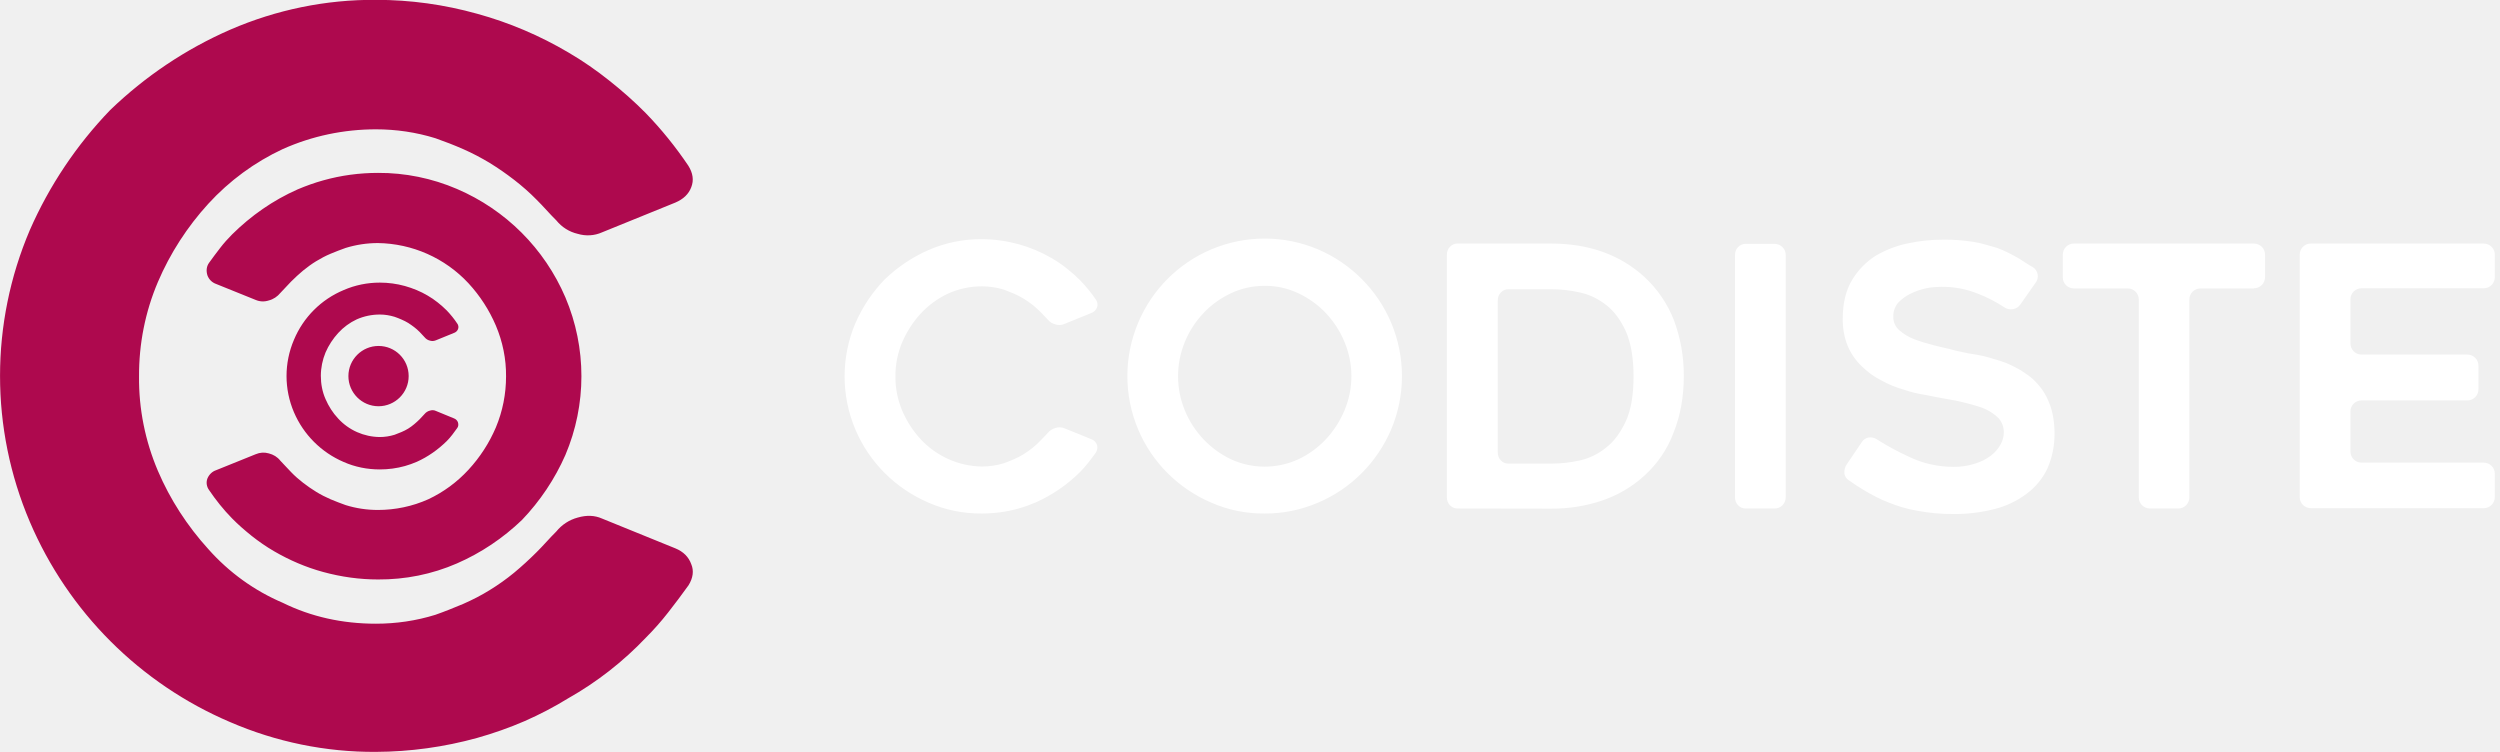
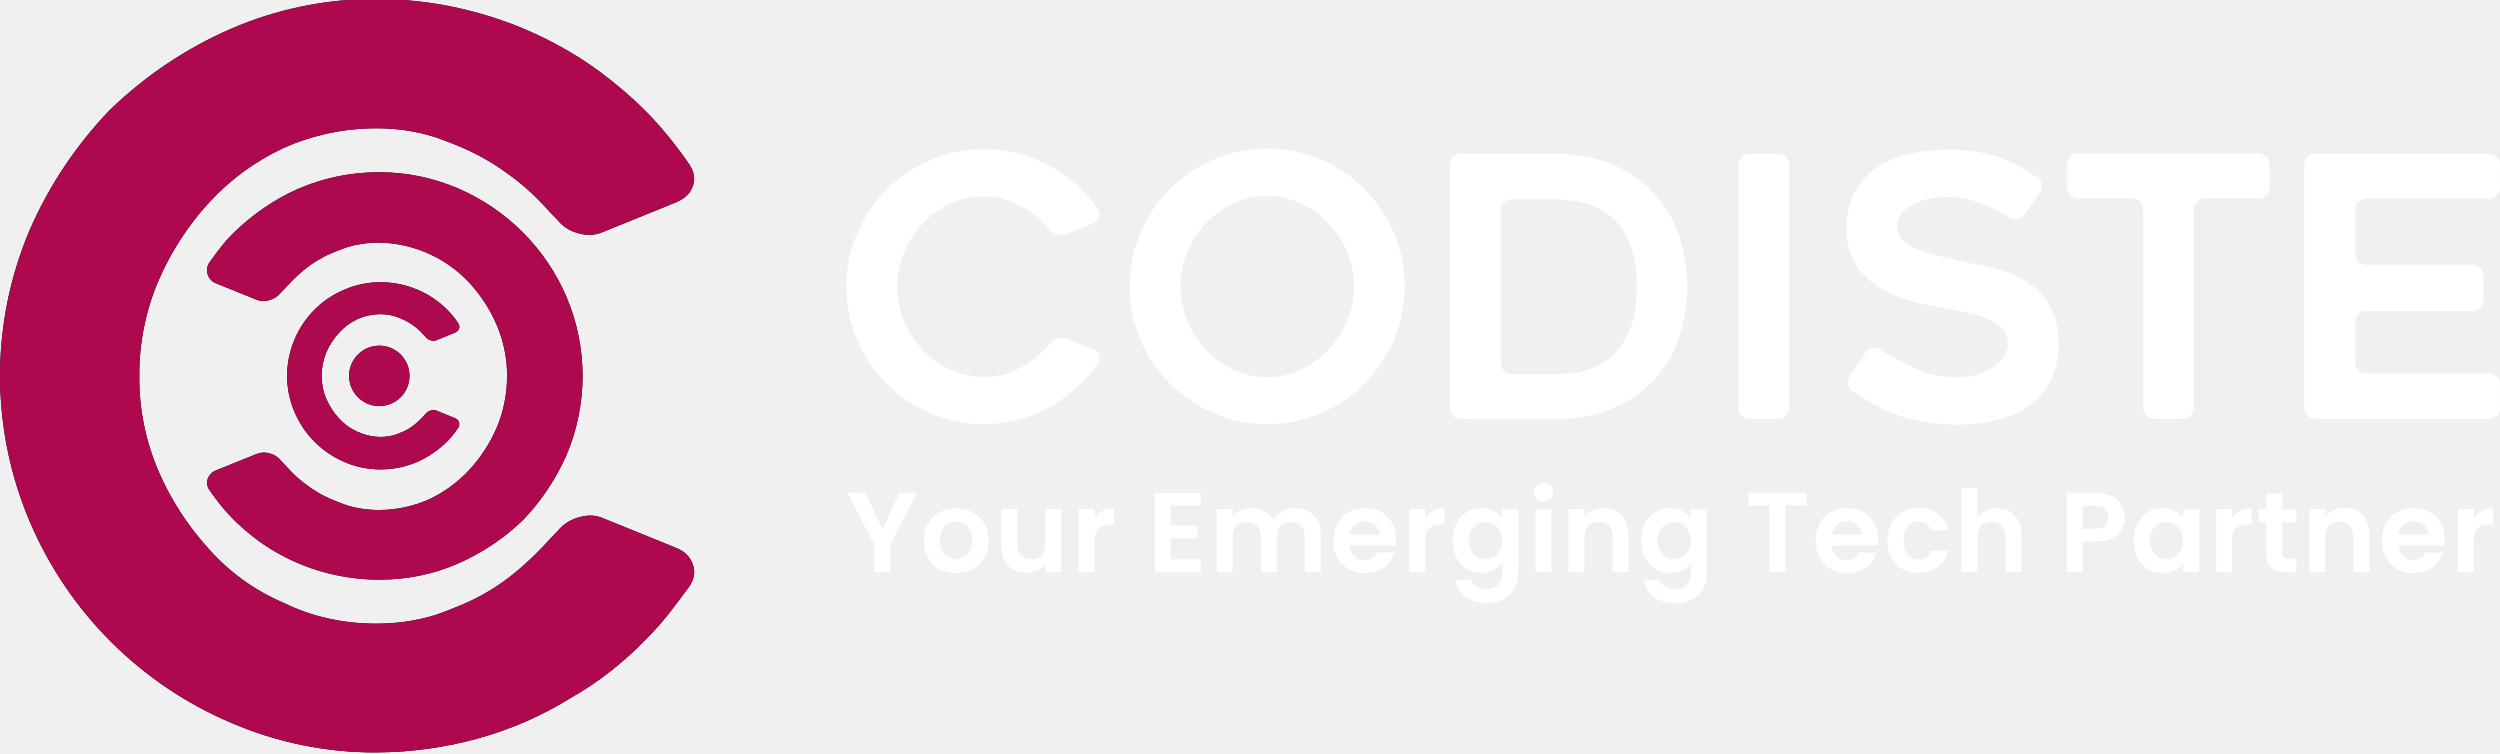
- <svg xmlns="http://www.w3.org/2000/svg" width="133" height="40" viewBox="0 0 133 40" fill="none">
-   <g clip-path="url(#clip0_302_217)">
-     <path d="M36.629 31.138C36.276 31.63 35.914 32.112 35.543 32.586C35.172 33.061 34.776 33.509 34.353 33.931C33.147 35.199 31.759 36.285 30.233 37.147C29.491 37.604 28.716 38.009 27.914 38.362C27.095 38.716 26.241 39.017 25.379 39.259C23.629 39.742 21.819 39.992 20 40C17.336 40.017 14.69 39.474 12.241 38.414C7.448 36.371 3.629 32.552 1.586 27.759C-0.526 22.802 -0.526 17.198 1.586 12.242C2.621 9.88 4.069 7.716 5.862 5.854C7.724 4.061 9.879 2.612 12.25 1.578C14.698 0.517 17.336 -0.026 20.009 -0.008C21.828 -0.008 23.638 0.242 25.388 0.733C27.086 1.199 28.724 1.897 30.241 2.793C31.009 3.242 31.741 3.75 32.431 4.302C33.103 4.836 33.75 5.405 34.353 6.017C35.19 6.88 35.948 7.819 36.621 8.819C36.862 9.207 36.922 9.586 36.776 9.957C36.638 10.328 36.353 10.595 35.931 10.776L32.026 12.362C31.621 12.543 31.164 12.569 30.733 12.44C30.285 12.336 29.888 12.086 29.595 11.724C29.422 11.552 29.241 11.362 29.069 11.173C28.897 10.983 28.716 10.793 28.543 10.621C28.172 10.242 27.776 9.897 27.354 9.569C26.94 9.25 26.509 8.948 26.06 8.673C25.604 8.397 25.129 8.147 24.638 7.931C24.147 7.716 23.655 7.526 23.164 7.354C22.138 7.035 21.069 6.88 20 6.88C18.293 6.88 16.604 7.233 15.043 7.931C13.543 8.63 12.198 9.621 11.086 10.836C9.966 12.061 9.052 13.474 8.397 15.009C7.724 16.595 7.388 18.302 7.397 20.026C7.379 21.75 7.724 23.457 8.397 25.043C9.052 26.578 9.966 27.983 11.086 29.216C12.181 30.448 13.526 31.423 15.043 32.069C16.552 32.811 18.207 33.181 20 33.181C21.078 33.181 22.138 33.026 23.164 32.707C23.655 32.535 24.147 32.336 24.638 32.13C25.129 31.914 25.604 31.673 26.06 31.388C26.509 31.112 26.948 30.802 27.354 30.466C27.759 30.13 28.155 29.767 28.543 29.38C28.716 29.207 28.897 29.017 29.069 28.828C29.241 28.638 29.422 28.448 29.595 28.276C29.888 27.914 30.285 27.655 30.733 27.535C31.207 27.397 31.638 27.414 32.026 27.586L35.931 29.173C36.353 29.345 36.638 29.63 36.776 30.017C36.922 30.362 36.871 30.75 36.629 31.138ZM11.121 13.983C11.31 13.716 11.509 13.457 11.707 13.198C11.905 12.94 12.121 12.698 12.345 12.474C13.354 11.474 14.526 10.655 15.828 10.078C16.276 9.888 16.733 9.724 17.198 9.595C18.147 9.328 19.129 9.198 20.112 9.198C21.552 9.19 22.983 9.483 24.31 10.052C26.905 11.164 28.966 13.224 30.078 15.819C31.216 18.5 31.216 21.526 30.078 24.207C29.517 25.483 28.733 26.655 27.767 27.664C26.759 28.63 25.595 29.414 24.31 29.974C22.983 30.552 21.56 30.836 20.112 30.828C19.129 30.828 18.147 30.69 17.198 30.431C16.276 30.181 15.397 29.802 14.569 29.319C14.155 29.078 13.759 28.802 13.388 28.509C13.026 28.216 12.672 27.914 12.345 27.578C11.888 27.112 11.483 26.604 11.121 26.069C10.991 25.888 10.957 25.664 11.034 25.457C11.121 25.25 11.284 25.086 11.491 25.017L13.604 24.164C13.828 24.069 14.069 24.052 14.302 24.121C14.543 24.181 14.759 24.311 14.914 24.509C15.009 24.604 15.104 24.707 15.198 24.811C15.293 24.914 15.388 25.017 15.483 25.112C15.681 25.319 15.897 25.509 16.121 25.681C16.345 25.854 16.578 26.017 16.819 26.164C17.069 26.319 17.328 26.448 17.586 26.561C17.854 26.673 18.121 26.776 18.388 26.871C18.94 27.043 19.517 27.13 20.104 27.13C21.026 27.13 21.94 26.94 22.785 26.561C23.595 26.181 24.319 25.647 24.922 24.992C25.535 24.328 26.026 23.569 26.379 22.742C26.741 21.88 26.922 20.957 26.922 20.026C26.931 19.095 26.741 18.173 26.379 17.319C26.026 16.492 25.535 15.733 24.922 15.069C23.672 13.724 21.931 12.957 20.104 12.931C19.526 12.931 18.948 13.018 18.388 13.19C18.121 13.285 17.854 13.388 17.586 13.5C17.319 13.612 17.06 13.75 16.819 13.897C16.578 14.043 16.345 14.216 16.121 14.397C15.905 14.578 15.69 14.776 15.483 14.983C15.388 15.078 15.293 15.181 15.198 15.285C15.104 15.388 15.009 15.492 14.914 15.586C14.759 15.776 14.543 15.923 14.302 15.983C14.069 16.061 13.828 16.052 13.604 15.957L11.491 15.104C11.276 15.026 11.112 14.862 11.034 14.647C10.957 14.397 10.991 14.164 11.121 13.983ZM24.328 22.767C24.241 22.888 24.147 23.009 24.06 23.13C23.966 23.25 23.871 23.362 23.767 23.466C23.302 23.923 22.767 24.302 22.172 24.569C21.966 24.655 21.759 24.733 21.543 24.793C21.112 24.914 20.655 24.974 20.207 24.974C19.543 24.974 18.888 24.845 18.285 24.578C17.095 24.069 16.147 23.121 15.638 21.931C15.112 20.698 15.112 19.311 15.638 18.078C16.138 16.88 17.086 15.931 18.285 15.431C18.897 15.164 19.552 15.035 20.207 15.035C20.655 15.035 21.112 15.095 21.543 15.216C21.966 15.336 22.371 15.5 22.75 15.724C22.94 15.836 23.121 15.957 23.293 16.095C23.457 16.224 23.621 16.371 23.767 16.517C23.974 16.733 24.164 16.966 24.328 17.216C24.388 17.293 24.405 17.405 24.371 17.5C24.336 17.595 24.259 17.673 24.164 17.707L23.19 18.104C23.086 18.147 22.974 18.155 22.871 18.121C22.759 18.095 22.664 18.035 22.586 17.94C22.543 17.897 22.5 17.854 22.457 17.802C22.414 17.75 22.371 17.707 22.328 17.664C22.233 17.569 22.138 17.483 22.035 17.405C21.931 17.328 21.828 17.25 21.716 17.181C21.604 17.112 21.483 17.052 21.362 17C21.241 16.948 21.121 16.897 20.991 16.854C20.733 16.776 20.474 16.733 20.207 16.733C19.785 16.733 19.362 16.819 18.974 16.992C18.604 17.164 18.267 17.414 17.991 17.716C17.716 18.017 17.483 18.371 17.319 18.75C17.155 19.147 17.069 19.569 17.069 19.992C17.069 20.423 17.147 20.845 17.319 21.233C17.483 21.612 17.707 21.966 17.991 22.267C18.56 22.888 19.362 23.242 20.207 23.25C20.474 23.25 20.741 23.207 20.991 23.13C21.112 23.086 21.233 23.035 21.362 22.983C21.483 22.931 21.604 22.871 21.716 22.802C21.828 22.733 21.931 22.655 22.035 22.569C22.138 22.483 22.233 22.397 22.328 22.302C22.371 22.259 22.414 22.216 22.457 22.164C22.5 22.112 22.543 22.069 22.586 22.026C22.655 21.94 22.759 21.871 22.871 21.845C22.974 21.811 23.086 21.811 23.19 21.862L24.155 22.259C24.25 22.293 24.328 22.371 24.362 22.466C24.397 22.578 24.388 22.681 24.328 22.767ZM20.138 18.405C19.259 18.405 18.535 19.121 18.535 20.009C18.535 20.888 19.25 21.612 20.138 21.612C21.017 21.612 21.741 20.897 21.741 20.009C21.741 19.121 21.026 18.405 20.138 18.405Z" fill="#AE094E" />
-     <path d="M58.293 24.086C58.164 24.267 58.034 24.44 57.897 24.612C57.758 24.785 57.621 24.948 57.465 25.104C56.784 25.785 55.991 26.328 55.112 26.724C54.81 26.854 54.5 26.966 54.19 27.052C53.552 27.233 52.888 27.319 52.224 27.319C51.25 27.328 50.284 27.129 49.397 26.741C47.647 25.991 46.25 24.604 45.508 22.854C44.741 21.043 44.741 19 45.508 17.19C45.888 16.328 46.414 15.535 47.069 14.862C47.75 14.207 48.534 13.681 49.397 13.302C50.293 12.914 51.25 12.716 52.224 12.724C52.888 12.724 53.552 12.819 54.19 12.992C54.81 13.164 55.405 13.414 55.965 13.742C56.241 13.905 56.508 14.086 56.767 14.293C57.017 14.492 57.25 14.698 57.474 14.922C57.776 15.242 58.06 15.578 58.302 15.94C58.388 16.06 58.414 16.216 58.362 16.354C58.31 16.491 58.198 16.604 58.052 16.655L56.629 17.233C56.483 17.302 56.31 17.31 56.155 17.259C55.991 17.224 55.845 17.129 55.741 17C55.681 16.94 55.612 16.871 55.552 16.802C55.491 16.733 55.422 16.664 55.362 16.604C55.224 16.466 55.078 16.336 54.931 16.216C54.776 16.095 54.621 15.992 54.457 15.888C54.293 15.785 54.121 15.698 53.94 15.621C53.758 15.543 53.578 15.474 53.397 15.405C53.026 15.293 52.629 15.233 52.241 15.233C51.621 15.233 51 15.362 50.431 15.621C49.888 15.879 49.397 16.233 48.983 16.681C48.569 17.129 48.241 17.647 48 18.198C47.758 18.776 47.629 19.397 47.638 20.026C47.629 20.655 47.758 21.276 48 21.854C48.241 22.414 48.569 22.922 48.983 23.371C49.828 24.276 51 24.802 52.241 24.819C52.629 24.819 53.026 24.759 53.397 24.647C53.578 24.586 53.758 24.509 53.94 24.431C54.121 24.354 54.293 24.267 54.457 24.164C54.621 24.06 54.776 23.948 54.931 23.828C55.078 23.707 55.224 23.578 55.362 23.431C55.422 23.371 55.491 23.302 55.552 23.233C55.612 23.164 55.681 23.095 55.741 23.035C55.845 22.905 55.991 22.81 56.155 22.767C56.31 22.716 56.474 22.724 56.629 22.785L58.052 23.362C58.198 23.414 58.31 23.526 58.362 23.672C58.397 23.802 58.379 23.966 58.293 24.086ZM67.267 27.319C66.293 27.328 65.328 27.129 64.44 26.741C62.69 25.991 61.293 24.604 60.552 22.854C59.784 21.035 59.784 18.983 60.552 17.164C61.293 15.405 62.69 14.009 64.44 13.267C66.258 12.5 68.302 12.5 70.121 13.267C71.871 14.017 73.267 15.414 74.008 17.164C74.776 18.983 74.776 21.035 74.008 22.854C73.258 24.604 71.871 26 70.121 26.741C69.215 27.129 68.241 27.328 67.267 27.319ZM67.276 15.207C66.655 15.207 66.043 15.336 65.483 15.604C64.931 15.862 64.44 16.216 64.026 16.655C63.603 17.104 63.267 17.621 63.034 18.19C62.552 19.354 62.552 20.672 63.034 21.836C63.267 22.405 63.603 22.922 64.026 23.371C64.44 23.81 64.94 24.172 65.483 24.431C66.621 24.957 67.94 24.957 69.078 24.431C69.629 24.172 70.121 23.81 70.534 23.371C70.957 22.922 71.284 22.405 71.526 21.836C72.017 20.672 72.017 19.354 71.526 18.19C71.293 17.621 70.957 17.104 70.534 16.655C70.121 16.216 69.621 15.862 69.078 15.604C68.508 15.336 67.897 15.198 67.276 15.207ZM77.552 27.052C77.397 27.06 77.241 26.991 77.138 26.879C77.026 26.767 76.974 26.612 76.974 26.457V13.552C76.974 13.397 77.026 13.242 77.138 13.129C77.241 13.017 77.397 12.948 77.552 12.957H82.517C84.534 12.957 86.19 13.552 87.483 14.733C88.164 15.362 88.698 16.138 89.043 17.009C89.405 17.966 89.586 18.991 89.578 20.017C89.578 20.552 89.534 21.078 89.44 21.604C89.353 22.086 89.215 22.56 89.034 23.017C88.707 23.897 88.172 24.681 87.474 25.31C86.836 25.897 86.078 26.336 85.258 26.621C84.371 26.922 83.44 27.069 82.5 27.06L77.552 27.052ZM80.25 24.664H82.543C83.052 24.664 83.569 24.604 84.069 24.491C84.578 24.371 85.052 24.138 85.457 23.802C85.871 23.483 86.215 23.009 86.5 22.397C86.767 21.81 86.905 21.017 86.905 20.026C86.905 19.052 86.767 18.25 86.5 17.638C86.215 17.017 85.871 16.552 85.457 16.233C85.043 15.905 84.569 15.672 84.052 15.56C83.56 15.448 83.052 15.388 82.552 15.388H80.258C80.103 15.379 79.948 15.448 79.845 15.56C79.733 15.672 79.681 15.828 79.681 15.983V24.069C79.681 24.224 79.733 24.379 79.845 24.491C79.94 24.604 80.086 24.664 80.25 24.664ZM94.405 27.052H92.879C92.724 27.06 92.569 26.991 92.465 26.879C92.353 26.767 92.302 26.612 92.302 26.457V13.569C92.302 13.414 92.353 13.259 92.465 13.147C92.569 13.035 92.724 12.966 92.879 12.974H94.405C94.733 12.974 95 13.233 95 13.56V13.569V26.457C95 26.785 94.741 27.052 94.414 27.052H94.405ZM98.233 24.724L99.043 23.526C99.121 23.397 99.258 23.302 99.405 23.276C99.56 23.25 99.715 23.285 99.845 23.371C100.388 23.716 100.957 24.026 101.543 24.293C102.284 24.655 103.095 24.836 103.914 24.836C104.302 24.845 104.698 24.785 105.069 24.664C105.371 24.578 105.664 24.431 105.914 24.241C106.129 24.078 106.302 23.879 106.431 23.647C106.543 23.448 106.603 23.224 106.603 22.991C106.603 22.724 106.509 22.466 106.336 22.259C106.138 22.06 105.905 21.897 105.646 21.776C105.5 21.707 105.345 21.647 105.181 21.604C105.017 21.552 104.827 21.5 104.621 21.448C104.431 21.397 104.233 21.354 104.034 21.31C103.836 21.276 103.629 21.233 103.405 21.198C103.267 21.172 103.112 21.147 102.94 21.112C102.776 21.078 102.603 21.043 102.422 21.009C102.026 20.948 101.638 20.854 101.267 20.724C100.862 20.612 100.465 20.448 100.095 20.241C99.707 20.052 99.362 19.793 99.052 19.491C98.733 19.19 98.474 18.819 98.302 18.414C98.112 17.948 98.026 17.448 98.034 16.948C98.034 16.138 98.198 15.448 98.534 14.888C98.853 14.362 99.284 13.922 99.802 13.595C100.345 13.285 100.922 13.06 101.534 12.94C102.146 12.81 102.759 12.75 103.379 12.75C103.905 12.742 104.44 12.785 104.957 12.862C105.181 12.897 105.405 12.948 105.621 13.009C105.836 13.069 106.043 13.129 106.25 13.19C106.457 13.267 106.655 13.354 106.845 13.448C107.034 13.543 107.224 13.647 107.405 13.75C107.534 13.828 107.655 13.905 107.767 13.983C107.879 14.06 108.009 14.138 108.155 14.216C108.284 14.302 108.379 14.44 108.405 14.604C108.431 14.759 108.388 14.922 108.293 15.043L107.483 16.198C107.388 16.336 107.25 16.422 107.086 16.448C106.931 16.474 106.767 16.44 106.638 16.354C106.19 16.06 105.715 15.81 105.215 15.621C104.595 15.371 103.94 15.25 103.267 15.259C103.155 15.259 103.026 15.267 102.888 15.276C102.75 15.285 102.612 15.31 102.474 15.336C102.181 15.397 101.896 15.5 101.629 15.629C101.509 15.69 101.388 15.759 101.276 15.845C101.164 15.922 101.069 16.017 100.974 16.112C100.81 16.319 100.715 16.578 100.724 16.845C100.715 17.112 100.827 17.379 101.034 17.56C101.267 17.767 101.534 17.931 101.827 18.043C101.991 18.104 102.164 18.164 102.336 18.216C102.509 18.267 102.69 18.319 102.888 18.371C103.077 18.422 103.267 18.466 103.457 18.509C103.646 18.543 103.827 18.595 104.009 18.647C104.146 18.672 104.302 18.707 104.448 18.741C104.612 18.785 104.784 18.81 104.948 18.836C105.129 18.862 105.31 18.897 105.509 18.94C105.698 18.983 105.896 19.043 106.086 19.104C106.19 19.129 106.293 19.164 106.405 19.198C106.517 19.233 106.621 19.276 106.724 19.31C106.879 19.371 107.052 19.457 107.25 19.56C107.431 19.647 107.595 19.75 107.759 19.871C107.853 19.931 107.948 20 108.034 20.069C108.121 20.138 108.198 20.216 108.276 20.293C108.595 20.612 108.845 20.991 109.009 21.414C109.198 21.862 109.293 22.405 109.302 23.035C109.31 23.69 109.181 24.345 108.914 24.94C108.664 25.466 108.284 25.922 107.819 26.267C107.31 26.647 106.741 26.922 106.121 27.078C105.414 27.259 104.681 27.354 103.948 27.345C103.293 27.354 102.646 27.293 102 27.172C101.474 27.086 100.965 26.931 100.474 26.733C100.241 26.647 100.017 26.543 99.802 26.431C99.586 26.319 99.371 26.207 99.164 26.078C99.034 26 98.905 25.922 98.776 25.836C98.647 25.75 98.508 25.655 98.371 25.56C98.233 25.483 98.147 25.345 98.121 25.198C98.112 25.009 98.147 24.854 98.233 24.724ZM119.905 15.345H117.069C116.741 15.345 116.474 15.604 116.474 15.931V15.94V26.457C116.474 26.785 116.215 27.052 115.888 27.052H115.879H114.379C114.052 27.052 113.784 26.793 113.784 26.466V26.457V15.94C113.784 15.612 113.526 15.345 113.198 15.345H113.19H110.336C110.009 15.345 109.741 15.086 109.741 14.759V14.75V13.552C109.741 13.224 110 12.957 110.327 12.957H110.336H119.905C120.233 12.957 120.5 13.216 120.5 13.543V13.552V14.742C120.5 15.069 120.241 15.336 119.914 15.336C119.914 15.345 119.905 15.345 119.905 15.345ZM125.043 15.94V18.267C125.043 18.595 125.302 18.862 125.629 18.862H125.638H131.259C131.586 18.862 131.853 19.121 131.853 19.448V19.457V20.707C131.853 21.035 131.595 21.302 131.267 21.302H131.259H125.638C125.31 21.302 125.043 21.56 125.043 21.888V21.897V24.017C125.043 24.345 125.302 24.612 125.629 24.612H125.638H132.129C132.457 24.612 132.724 24.871 132.724 25.198V25.207V26.44C132.724 26.767 132.465 27.035 132.138 27.035H132.129H122.94C122.612 27.035 122.345 26.776 122.345 26.448V26.44V13.552C122.345 13.224 122.603 12.957 122.931 12.957H122.94H132.129C132.457 12.957 132.724 13.216 132.724 13.543V13.552V14.742C132.724 15.069 132.465 15.336 132.138 15.336H132.129H125.638C125.31 15.336 125.043 15.595 125.043 15.922C125.043 15.931 125.043 15.931 125.043 15.94Z" fill="white" />
+ <svg xmlns="http://www.w3.org/2000/svg" version="1.1" x="0px" y="0px" viewBox="0 0 1539.7 464.1" style="enable-background:new 0 0 1539.7 464.1;" xml:space="preserve">
+   <style type="text/css">
+ 	.st0{fill:#AE094E;}
+ 	.st1{fill:#FFFFFF;}
+ 	.st2{enable-background:new    ;}
+ </style>
+   <g id="Layer_3">
+ </g>
+   <g id="Layer_2_00000013164913851013418640000015774622287494782356_">
+     <g id="Group_3619">
+       <g id="Group_1">
+         <path id="Path_1" d="M424.9,360.6c-4.1,5.7-8.3,11.3-12.6,16.8c-4.3,5.5-8.9,10.7-13.8,15.6c-14,14.7-30.1,27.3-47.8,37.3     c-8.6,5.3-17.6,10-26.9,14.1c-9.5,4.1-19.4,7.6-29.4,10.4c-20.3,5.6-41.3,8.5-62.4,8.6c-30.9,0.2-61.6-6.1-90-18.4     C86.4,421.3,42.1,377,18.4,321.4c-24.5-57.5-24.5-122.5,0-180C30.4,114,47.2,88.9,68,67.4c21.6-20.8,46.6-37.6,74.1-49.6     c28.4-12.3,59-18.6,90-18.4c21.1,0,42.1,2.9,62.4,8.6c19.7,5.4,38.7,13.5,56.3,23.9c8.9,5.2,17.4,11.1,25.4,17.5     c7.8,6.2,15.3,12.8,22.3,19.9c9.7,10,18.5,20.9,26.3,32.4c2.8,4.5,3.5,8.9,1.8,13.2c-1.6,4.3-4.9,7.4-9.8,9.5l-45.3,18.4     c-4.7,2.1-10,2.4-15,0.9c-5.2-1.2-9.8-4.1-13.2-8.3c-2-2-4.1-4.2-6.1-6.4c-2-2.2-4.1-4.4-6.1-6.4c-4.3-4.4-8.9-8.4-13.8-12.2     c-4.8-3.7-9.8-7.2-15-10.4c-5.3-3.2-10.8-6.1-16.5-8.6c-5.7-2.5-11.4-4.7-17.1-6.7C256.8,80.8,244.5,79,232,79     c-19.8,0-39.4,4.1-57.5,12.2c-17.4,8.1-33,19.6-45.9,33.7c-13,14.2-23.6,30.6-31.2,48.4c-7.8,18.4-11.7,38.2-11.6,58.2     c-0.2,20,3.8,39.8,11.6,58.2c7.6,17.8,18.2,34.1,31.2,48.4c12.7,14.3,28.3,25.6,45.9,33.1c17.5,8.6,36.7,12.9,57.5,12.9     c12.5,0,24.8-1.8,36.7-5.5c5.7-2,11.4-4.3,17.1-6.7c5.7-2.5,11.2-5.3,16.5-8.6c5.2-3.2,10.3-6.8,15-10.7     c4.7-3.9,9.3-8.1,13.8-12.6c2-2,4.1-4.2,6.1-6.4c2-2.2,4.1-4.4,6.1-6.4c3.4-4.2,8-7.2,13.2-8.6c5.5-1.6,10.5-1.4,15,0.6     l45.3,18.4c4.9,2,8.2,5.3,9.8,9.8C428.3,351.6,427.7,356.1,424.9,360.6L424.9,360.6z M129,161.6c2.2-3.1,4.5-6.1,6.8-9.1     c2.3-3,4.8-5.8,7.4-8.4c11.7-11.6,25.3-21.1,40.4-27.8c5.2-2.2,10.5-4.1,15.9-5.6c11-3.1,22.4-4.6,33.8-4.6     c16.7-0.1,33.3,3.3,48.7,9.9c30.1,12.9,54,36.8,66.9,66.9c13.2,31.1,13.2,66.2,0,97.3c-6.5,14.8-15.6,28.4-26.8,40.1     c-11.7,11.2-25.2,20.3-40.1,26.8c-15.4,6.7-31.9,10-48.7,9.9c-11.4,0-22.8-1.6-33.8-4.6c-10.7-2.9-20.9-7.3-30.5-12.9     c-4.8-2.8-9.4-6-13.7-9.4c-4.2-3.4-8.3-6.9-12.1-10.8c-5.3-5.4-10-11.3-14.2-17.5c-1.5-2.1-1.9-4.7-1-7.1c1-2.4,2.9-4.3,5.3-5.1     l24.5-9.9c2.6-1.1,5.4-1.3,8.1-0.5c2.8,0.7,5.3,2.2,7.1,4.5c1.1,1.1,2.2,2.3,3.3,3.5s2.2,2.4,3.3,3.5c2.3,2.4,4.8,4.6,7.4,6.6     c2.6,2,5.3,3.9,8.1,5.6c2.9,1.8,5.9,3.3,8.9,4.6c3.1,1.3,6.2,2.5,9.3,3.6c6.4,2,13.1,3,19.9,3c10.7,0,21.3-2.2,31.1-6.6     c9.4-4.4,17.8-10.6,24.8-18.2c7.1-7.7,12.8-16.5,16.9-26.1c4.2-10,6.3-20.7,6.3-31.5c0.1-10.8-2.1-21.5-6.3-31.4     c-4.1-9.6-9.8-18.4-16.9-26.1c-14.5-15.6-34.7-24.5-55.9-24.8c-6.7,0-13.4,1-19.9,3c-3.1,1.1-6.2,2.3-9.3,3.6     c-3.1,1.3-6.1,2.9-8.9,4.6c-2.8,1.7-5.5,3.7-8.1,5.8c-2.5,2.1-5,4.4-7.4,6.8c-1.1,1.1-2.2,2.3-3.3,3.5c-1.1,1.2-2.2,2.4-3.3,3.5     c-1.8,2.2-4.3,3.9-7.1,4.6c-2.7,0.9-5.5,0.8-8.1-0.3l-24.5-9.9c-2.5-0.9-4.4-2.8-5.3-5.3C127.1,166.4,127.5,163.7,129,161.6     L129,161.6z M282.2,263.5c-1,1.4-2.1,2.8-3.1,4.2c-1.1,1.4-2.2,2.7-3.4,3.9c-5.4,5.3-11.6,9.7-18.5,12.8c-2.4,1-4.8,1.9-7.3,2.6     c-5,1.4-10.3,2.1-15.5,2.1c-7.7,0-15.3-1.5-22.3-4.6c-13.8-5.9-24.8-16.9-30.7-30.7c-6.1-14.3-6.1-30.4,0-44.7     c5.8-13.9,16.8-24.9,30.7-30.7c7.1-3.1,14.7-4.6,22.3-4.6c5.2,0,10.5,0.7,15.5,2.1c4.9,1.4,9.6,3.3,14,5.9     c2.2,1.3,4.3,2.7,6.3,4.3c1.9,1.5,3.8,3.2,5.5,4.9c2.4,2.5,4.6,5.2,6.5,8.1c0.7,0.9,0.9,2.2,0.5,3.3c-0.4,1.1-1.3,2-2.4,2.4     l-11.2,4.6c-1.2,0.5-2.5,0.6-3.7,0.2c-1.3-0.3-2.4-1-3.3-2.1c-0.5-0.5-1-1-1.5-1.6s-1-1.1-1.5-1.6c-1.1-1.1-2.2-2.1-3.4-3     c-1.2-0.9-2.4-1.8-3.7-2.6c-1.3-0.8-2.7-1.5-4.1-2.1c-1.4-0.6-2.8-1.2-4.3-1.7c-3-0.9-6-1.4-9.1-1.4c-4.9,0-9.8,1-14.3,3     c-4.3,2-8.2,4.9-11.4,8.4c-3.2,3.5-5.9,7.6-7.8,12c-1.9,4.6-2.9,9.5-2.9,14.4c0,5,0.9,9.9,2.9,14.4c1.9,4.4,4.5,8.5,7.8,12     c6.6,7.2,15.9,11.3,25.7,11.4c3.1,0,6.2-0.5,9.1-1.4c1.4-0.5,2.8-1.1,4.3-1.7c1.4-0.6,2.8-1.3,4.1-2.1c1.3-0.8,2.5-1.7,3.7-2.7     c1.2-1,2.3-2,3.4-3.1c0.5-0.5,1-1,1.5-1.6s1-1.1,1.5-1.6c0.8-1,2-1.8,3.3-2.1c1.2-0.4,2.5-0.4,3.7,0.2l11.2,4.6     c1.1,0.4,2,1.3,2.4,2.4C283,261.3,282.9,262.5,282.2,263.5z M233.6,212.9c-10.2,0-18.6,8.3-18.6,18.6c0,10.2,8.3,18.6,18.6,18.6     c10.2,0,18.6-8.3,18.6-18.6v0C252.2,221.2,243.9,212.9,233.6,212.9z" />
+       </g>
+       <g id="Group_1-2">
+         <path id="Path_1-2" class="st0" d="M424.9,360.6c-4.1,5.7-8.3,11.3-12.6,16.8c-4.3,5.5-8.9,10.7-13.8,15.6     c-14,14.7-30.1,27.3-47.8,37.3c-8.6,5.3-17.6,10-26.9,14.1c-9.5,4.1-19.4,7.6-29.4,10.4c-20.3,5.6-41.3,8.5-62.4,8.6     c-30.9,0.2-61.6-6.1-90-18.4C86.4,421.3,42.1,377,18.4,321.4c-24.5-57.5-24.5-122.5,0-180C30.4,114,47.2,88.9,68,67.4     c21.6-20.8,46.6-37.6,74.1-49.6c28.4-12.3,59-18.6,90-18.4c21.1,0,42.1,2.9,62.4,8.6c19.7,5.4,38.7,13.5,56.3,23.9     c8.9,5.2,17.4,11.1,25.4,17.5c7.8,6.2,15.3,12.8,22.3,19.9c9.7,10,18.5,20.9,26.3,32.4c2.8,4.5,3.5,8.9,1.8,13.2     c-1.6,4.3-4.9,7.4-9.8,9.5l-45.3,18.4c-4.7,2.1-10,2.4-15,0.9c-5.2-1.2-9.8-4.1-13.2-8.3c-2-2-4.1-4.2-6.1-6.4     c-2-2.2-4.1-4.4-6.1-6.4c-4.3-4.4-8.9-8.4-13.8-12.2c-4.8-3.7-9.8-7.2-15-10.4c-5.3-3.2-10.8-6.1-16.5-8.6     c-5.7-2.5-11.4-4.7-17.1-6.7C256.8,80.8,244.5,79,232,79c-19.8,0-39.4,4.1-57.5,12.2c-17.4,8.1-33,19.6-45.9,33.7     c-13,14.2-23.6,30.6-31.2,48.4c-7.8,18.4-11.7,38.2-11.6,58.2c-0.2,20,3.8,39.8,11.6,58.2c7.6,17.8,18.2,34.1,31.2,48.4     c12.7,14.3,28.3,25.6,45.9,33.1c17.5,8.6,36.7,12.9,57.5,12.9c12.5,0,24.8-1.8,36.7-5.5c5.7-2,11.4-4.3,17.1-6.7     c5.7-2.5,11.2-5.3,16.5-8.6c5.2-3.2,10.3-6.8,15-10.7c4.7-3.9,9.3-8.1,13.8-12.6c2-2,4.1-4.2,6.1-6.4c2-2.2,4.1-4.4,6.1-6.4     c3.4-4.2,8-7.2,13.2-8.6c5.5-1.6,10.5-1.4,15,0.6l45.3,18.4c4.9,2,8.2,5.3,9.8,9.8C428.3,351.6,427.7,356.1,424.9,360.6     L424.9,360.6z M129,161.6c2.2-3.1,4.5-6.1,6.8-9.1c2.3-3,4.8-5.8,7.4-8.4c11.7-11.6,25.3-21.1,40.4-27.8     c5.2-2.2,10.5-4.1,15.9-5.6c11-3.1,22.4-4.6,33.8-4.6c16.7-0.1,33.3,3.3,48.7,9.9c30.1,12.9,54,36.8,66.9,66.9     c13.2,31.1,13.2,66.2,0,97.3c-6.5,14.8-15.6,28.4-26.8,40.1c-11.7,11.2-25.2,20.3-40.1,26.8c-15.4,6.7-31.9,10-48.7,9.9     c-11.4,0-22.8-1.6-33.8-4.6c-10.7-2.9-20.9-7.3-30.5-12.9c-4.8-2.8-9.4-6-13.7-9.4c-4.2-3.4-8.3-6.9-12.1-10.8     c-5.3-5.4-10-11.3-14.2-17.5c-1.5-2.1-1.9-4.7-1-7.1c1-2.4,2.9-4.3,5.3-5.1l24.5-9.9c2.6-1.1,5.4-1.3,8.1-0.5     c2.8,0.7,5.3,2.2,7.1,4.5c1.1,1.1,2.2,2.3,3.3,3.5s2.2,2.4,3.3,3.5c2.3,2.4,4.8,4.6,7.4,6.6c2.6,2,5.3,3.9,8.1,5.6     c2.9,1.8,5.9,3.3,8.9,4.6c3.1,1.3,6.2,2.5,9.3,3.6c6.4,2,13.1,3,19.9,3c10.7,0,21.3-2.2,31.1-6.6c9.4-4.4,17.8-10.6,24.8-18.2     c7.1-7.7,12.8-16.5,16.9-26.1c4.2-10,6.3-20.7,6.3-31.5c0.1-10.8-2.1-21.5-6.3-31.4c-4.1-9.6-9.8-18.4-16.9-26.1     c-14.5-15.6-34.7-24.5-55.9-24.8c-6.7,0-13.4,1-19.9,3c-3.1,1.1-6.2,2.3-9.3,3.6c-3.1,1.3-6.1,2.9-8.9,4.6     c-2.8,1.7-5.5,3.7-8.1,5.8c-2.5,2.1-5,4.4-7.4,6.8c-1.1,1.1-2.2,2.3-3.3,3.5c-1.1,1.2-2.2,2.4-3.3,3.5c-1.8,2.2-4.3,3.9-7.1,4.6     c-2.7,0.9-5.5,0.8-8.1-0.3l-24.5-9.9c-2.5-0.9-4.4-2.8-5.3-5.3C127.1,166.4,127.5,163.7,129,161.6L129,161.6z M282.2,263.5     c-1,1.4-2.1,2.8-3.1,4.2c-1.1,1.4-2.2,2.7-3.4,3.9c-5.4,5.3-11.6,9.7-18.5,12.8c-2.4,1-4.8,1.9-7.3,2.6c-5,1.4-10.3,2.1-15.5,2.1     c-7.7,0-15.3-1.5-22.3-4.6c-13.8-5.9-24.8-16.9-30.7-30.7c-6.1-14.3-6.1-30.4,0-44.7c5.8-13.9,16.8-24.9,30.7-30.7     c7.1-3.1,14.7-4.6,22.3-4.6c5.2,0,10.5,0.7,15.5,2.1c4.9,1.4,9.6,3.3,14,5.9c2.2,1.3,4.3,2.7,6.3,4.3c1.9,1.5,3.8,3.2,5.5,4.9     c2.4,2.5,4.6,5.2,6.5,8.1c0.7,0.9,0.9,2.2,0.5,3.3c-0.4,1.1-1.3,2-2.4,2.4l-11.2,4.6c-1.2,0.5-2.5,0.6-3.7,0.2     c-1.3-0.3-2.4-1-3.3-2.1c-0.5-0.5-1-1-1.5-1.6s-1-1.1-1.5-1.6c-1.1-1.1-2.2-2.1-3.4-3c-1.2-0.9-2.4-1.8-3.7-2.6     c-1.3-0.8-2.7-1.5-4.1-2.1c-1.4-0.6-2.8-1.2-4.3-1.7c-3-0.9-6-1.4-9.1-1.4c-4.9,0-9.8,1-14.3,3c-4.3,2-8.2,4.9-11.4,8.4     c-3.2,3.5-5.9,7.6-7.8,12c-1.9,4.6-2.9,9.5-2.9,14.4c0,5,0.9,9.9,2.9,14.4c1.9,4.4,4.5,8.5,7.8,12c6.6,7.2,15.9,11.3,25.7,11.4     c3.1,0,6.2-0.5,9.1-1.4c1.4-0.5,2.8-1.1,4.3-1.7c1.4-0.6,2.8-1.3,4.1-2.1c1.3-0.8,2.5-1.7,3.7-2.7c1.2-1,2.3-2,3.4-3.1     c0.5-0.5,1-1,1.5-1.6s1-1.1,1.5-1.6c0.8-1,2-1.8,3.3-2.1c1.2-0.4,2.5-0.4,3.7,0.2l11.2,4.6c1.1,0.4,2,1.3,2.4,2.4     C283,261.3,282.9,262.5,282.2,263.5z M233.6,212.9c-10.2,0-18.6,8.3-18.6,18.6c0,10.2,8.3,18.6,18.6,18.6     c10.2,0,18.6-8.3,18.6-18.6v0C252.2,221.2,243.9,212.9,233.6,212.9z" />
+       </g>
+     </g>
+     <g>
+       <path id="Path_2" class="st1" d="M676.2,223.7c-1.5,2.1-3,4.1-4.6,6.1c-1.6,2-3.2,3.9-5,5.7c-7.9,7.9-17.1,14.2-27.3,18.8    c-3.5,1.5-7.1,2.8-10.7,3.8c-7.4,2.1-15.1,3.1-22.8,3.1c-11.3,0.1-22.5-2.2-32.8-6.7c-20.3-8.7-36.5-24.8-45.1-45.1    c-8.9-21-8.9-44.7,0-65.7c4.4-10,10.5-19.2,18.1-27c7.9-7.6,17-13.7,27-18.1c10.4-4.5,21.5-6.8,32.8-6.7c7.7,0,15.4,1.1,22.8,3.1    c7.2,2,14.1,4.9,20.6,8.7c3.2,1.9,6.3,4,9.3,6.4c2.9,2.3,5.6,4.7,8.2,7.3c3.5,3.7,6.8,7.6,9.6,11.8c1,1.4,1.3,3.2,0.7,4.8    c-0.6,1.6-1.9,2.9-3.6,3.5l-16.5,6.7c-1.7,0.8-3.7,0.9-5.5,0.3c-1.9-0.4-3.6-1.5-4.8-3c-0.7-0.7-1.5-1.5-2.2-2.3s-1.5-1.6-2.2-2.3    c-1.6-1.6-3.3-3.1-5-4.5c-1.8-1.4-3.6-2.6-5.5-3.8c-1.9-1.2-3.9-2.2-6-3.1c-2.1-0.9-4.2-1.7-6.3-2.5c-4.3-1.3-8.9-2-13.4-2    c-7.2,0-14.4,1.5-21,4.5c-6.3,3-12,7.1-16.8,12.3c-4.8,5.2-8.6,11.2-11.4,17.6c-2.8,6.7-4.3,13.9-4.2,21.2    c-0.1,7.3,1.4,14.5,4.2,21.2c2.8,6.5,6.6,12.4,11.4,17.6c9.8,10.5,23.4,16.6,37.8,16.8c4.5,0,9.1-0.7,13.4-2    c2.1-0.7,4.2-1.6,6.3-2.5c2.1-0.9,4.1-1.9,6-3.1c1.9-1.2,3.7-2.5,5.5-3.9c1.7-1.4,3.4-2.9,5-4.6c0.7-0.7,1.5-1.5,2.2-2.3    c0.7-0.8,1.5-1.6,2.2-2.3c1.2-1.5,2.9-2.6,4.8-3.1c1.8-0.6,3.7-0.5,5.5,0.2l16.5,6.7c1.7,0.6,3,1.9,3.6,3.6    C677.4,220.4,677.2,222.2,676.2,223.7L676.2,223.7z M780.3,261.2c-11.3,0.1-22.5-2.2-32.8-6.7c-20.3-8.7-36.5-24.8-45.1-45.1    c-8.9-21.1-8.9-44.9,0-66c8.6-20.4,24.8-36.6,45.1-45.2c21.1-8.9,44.8-8.9,65.9,0c20.3,8.7,36.5,24.9,45.1,45.2    c8.9,21.1,8.9,44.9,0,66c-8.7,20.3-24.8,36.5-45.1,45.1C802.9,259,791.6,261.3,780.3,261.2z M780.4,120.7    c-7.2,0-14.3,1.5-20.8,4.6c-6.4,3-12.1,7.1-16.9,12.2c-4.9,5.2-8.8,11.2-11.5,17.8c-5.6,13.5-5.6,28.8,0,42.3    c2.7,6.6,6.6,12.6,11.5,17.8c4.8,5.1,10.6,9.3,16.9,12.3c13.2,6.1,28.5,6.1,41.7,0c6.4-3,12.1-7.2,16.9-12.3    c4.9-5.2,8.7-11.2,11.5-17.8c5.7-13.5,5.7-28.8,0-42.3c-2.7-6.6-6.6-12.6-11.5-17.8c-4.8-5.1-10.6-9.2-16.9-12.2    C794.7,122.2,787.6,120.6,780.4,120.7L780.4,120.7z M899.6,258.1c-1.8,0.1-3.6-0.7-4.8-2c-1.3-1.3-1.9-3.1-1.9-4.9V101.5    c0-1.8,0.6-3.6,1.9-4.9c1.2-1.3,3-2.1,4.8-2h57.6c23.4,0,42.6,6.9,57.6,20.6c7.9,7.3,14.1,16.3,18.1,26.4    c4.2,11.1,6.3,23,6.2,34.9c0,6.2-0.5,12.3-1.6,18.4c-1,5.6-2.6,11.1-4.7,16.4c-3.8,10.2-10,19.3-18.1,26.6    c-7.4,6.8-16.2,11.9-25.7,15.2c-10.3,3.5-21.1,5.2-32,5.1L899.6,258.1L899.6,258.1z M930.9,230.4h26.6c5.9,0,11.9-0.7,17.7-2    c5.9-1.4,11.4-4.1,16.1-8c4.8-3.7,8.8-9.2,12.1-16.3c3.1-6.8,4.7-16,4.7-27.5c0-11.3-1.6-20.6-4.7-27.7    c-3.3-7.2-7.3-12.6-12.1-16.3c-4.8-3.8-10.3-6.5-16.3-7.8c-5.7-1.3-11.6-2-17.4-2h-26.6c-1.8-0.1-3.6,0.7-4.8,2    c-1.3,1.3-1.9,3.1-1.9,4.9v93.8c0,1.8,0.6,3.6,1.9,4.9C927.3,229.7,929,230.4,930.9,230.4L930.9,230.4z M1095.1,258.1h-17.7    c-1.8,0.1-3.6-0.7-4.8-2c-1.3-1.3-1.9-3.1-1.9-4.9V101.7c0-1.8,0.6-3.6,1.9-4.9c1.2-1.3,3-2.1,4.8-2h17.7c3.8,0,6.9,3,6.9,6.8    c0,0,0,0.1,0,0.1v149.5c0,3.8-3,6.9-6.8,6.9C1095.2,258.1,1095.1,258.1,1095.1,258.1L1095.1,258.1L1095.1,258.1z M1139.5,231.1    l9.4-13.9c0.9-1.5,2.5-2.6,4.2-2.9c1.8-0.3,3.6,0.1,5.1,1.1c6.3,4,12.9,7.6,19.7,10.7c8.6,4.2,18,6.3,27.5,6.3    c4.5,0.1,9.1-0.6,13.4-2c3.5-1,6.9-2.7,9.8-4.9c2.5-1.9,4.5-4.2,6-6.9c1.3-2.3,2-4.9,2-7.6c0-3.1-1.1-6.1-3.1-8.5    c-2.3-2.3-5-4.2-8-5.6c-1.7-0.8-3.5-1.5-5.4-2c-1.9-0.6-4.1-1.2-6.5-1.8c-2.2-0.6-4.5-1.1-6.8-1.6s-4.7-0.9-7.3-1.3    c-1.6-0.3-3.4-0.6-5.4-1c-1.9-0.4-3.9-0.8-6-1.2c-4.6-0.7-9.1-1.8-13.4-3.3c-4.7-1.3-9.3-3.2-13.6-5.6c-4.5-2.2-8.5-5.2-12.1-8.7    c-3.7-3.5-6.7-7.8-8.7-12.5c-2.2-5.4-3.2-11.2-3.1-17c0-9.4,1.9-17.4,5.8-23.9c3.7-6.1,8.7-11.2,14.7-15c6.3-3.6,13-6.2,20.1-7.6    c7.1-1.5,14.2-2.2,21.4-2.2c6.1-0.1,12.3,0.4,18.3,1.3c2.6,0.4,5.2,1,7.7,1.7c2.5,0.7,4.9,1.4,7.3,2.1c2.4,0.9,4.7,1.9,6.9,3    c2.2,1.1,4.4,2.3,6.5,3.5c1.5,0.9,2.9,1.8,4.2,2.7c1.3,0.9,2.8,1.8,4.5,2.7c1.5,1,2.6,2.6,2.9,4.5c0.3,1.8-0.2,3.7-1.3,5.1    l-9.4,13.4c-1.1,1.6-2.7,2.6-4.6,2.9c-1.8,0.3-3.7-0.1-5.2-1.1c-5.2-3.4-10.7-6.3-16.5-8.5c-7.2-2.9-14.8-4.3-22.6-4.2    c-1.3,0-2.8,0.1-4.4,0.2s-3.2,0.4-4.8,0.7c-3.4,0.7-6.7,1.9-9.8,3.4c-1.4,0.7-2.8,1.5-4.1,2.5c-1.3,0.9-2.4,2-3.5,3.1    c-1.9,2.4-3,5.4-2.9,8.5c-0.1,3.1,1.2,6.2,3.6,8.3c2.7,2.4,5.8,4.3,9.2,5.6c1.9,0.7,3.9,1.4,5.9,2c2,0.6,4.1,1.2,6.4,1.8    s4.4,1.1,6.6,1.6s4.3,1,6.4,1.6c1.6,0.3,3.4,0.7,5.1,1.1c1.9,0.5,3.9,0.8,5.8,1.1c2.1,0.3,4.2,0.7,6.5,1.2s4.5,1.2,6.7,1.9    c1.2,0.3,2.4,0.7,3.7,1.1s2.5,0.9,3.7,1.3c1.8,0.7,3.8,1.7,6.1,2.9c2.1,1,4,2.2,5.9,3.6c1.1,0.7,2.2,1.5,3.2,2.3    c1,0.8,1.9,1.7,2.8,2.6c3.7,3.7,6.6,8.1,8.5,13c2.2,5.2,3.3,11.5,3.4,18.8c0.1,7.6-1.4,15.2-4.5,22.1c-2.9,6.1-7.3,11.4-12.7,15.4    c-5.9,4.4-12.5,7.6-19.7,9.4c-8.2,2.1-16.7,3.2-25.2,3.1c-7.6,0.1-15.1-0.6-22.6-2c-6.1-1-12-2.8-17.7-5.1c-2.7-1-5.3-2.2-7.8-3.5    c-2.5-1.3-5-2.6-7.4-4.1c-1.5-0.9-3-1.8-4.5-2.8c-1.5-1-3.1-2.1-4.7-3.2c-1.6-0.9-2.6-2.5-2.9-4.2    C1138.1,234.4,1138.5,232.6,1139.5,231.1L1139.5,231.1z M1390.9,122.2H1358c-3.8,0-6.9,3-6.9,6.8c0,0,0,0.1,0,0.1v122    c0,3.8-3,6.9-6.8,6.9c0,0-0.1,0-0.1,0h-17.4c-3.8,0-6.9-3-6.9-6.8c0,0,0-0.1,0-0.1v-122c0-3.8-3-6.9-6.8-6.9c0,0-0.1,0-0.1,0    h-33.1c-3.8,0-6.9-3-6.9-6.8c0,0,0-0.1,0-0.1v-13.9c0-3.8,3-6.9,6.8-6.9c0,0,0.1,0,0.1,0h111c3.8,0,6.9,3,6.9,6.8c0,0,0,0.1,0,0.1    v13.9c0,3.8-3,6.9-6.8,6.9C1391,122.2,1390.9,122.2,1390.9,122.2L1390.9,122.2z M1450.5,129.2v27c0,3.8,3,6.9,6.8,6.9    c0,0,0.1,0,0.1,0h65.2c3.8,0,6.9,3,6.9,6.8c0,0,0,0.1,0,0.1v14.5c0,3.8-3,6.9-6.8,6.9c0,0-0.1,0-0.1,0h-65.2c-3.8,0-6.9,3-6.9,6.8    c0,0,0,0.1,0,0.1V223c0,3.8,3,6.9,6.8,6.9c0,0,0.1,0,0.1,0h75.3c3.8,0,6.9,3,6.9,6.8c0,0,0,0.1,0,0.1v14.3c0,3.8-3,6.9-6.8,6.9    c0,0-0.1,0-0.1,0h-106.6c-3.8,0-6.9-3-6.9-6.8c0,0,0-0.1,0-0.1V101.5c0-3.8,3-6.9,6.8-6.9c0,0,0.1,0,0.1,0h106.6    c3.8,0,6.9,3,6.9,6.8c0,0,0,0.1,0,0.1v13.9c0,3.8-3,6.9-6.8,6.9c0,0-0.1,0-0.1,0h-75.3c-3.8,0-6.9,3-6.9,6.8    C1450.5,129.1,1450.5,129.1,1450.5,129.2C1450.5,129.2,1450.5,129.2,1450.5,129.2z" />
+       <g class="st2">
+         <path class="st1" d="M521.9,303.5h11.1l10.5,22.3l10.4-22.3h10.9l-16.5,31.9v17h-9.8v-17L521.9,303.5z" />
+         <path class="st1" d="M588.6,353c-11.2,0-19.7-7.8-19.7-20c0-12.3,8.8-20,20-20s20,7.8,20,20C608.9,345.1,599.9,353,588.6,353z      M588.6,344.4c5.2,0,10.2-3.8,10.2-11.5c0-7.8-4.8-11.5-10-11.5s-9.9,3.7-9.9,11.5C578.9,340.6,583.4,344.4,588.6,344.4z" />
+         <path class="st1" d="M653.7,352.3h-9.9v-4.9c-2.5,3.3-6.7,5.4-11.6,5.4c-9,0-15.5-5.9-15.5-16.5v-22.8h9.8v21.4     c0,6.2,3.4,9.6,8.6,9.6c5.3,0,8.7-3.4,8.7-9.6v-21.4h9.9V352.3z" />
+         <path class="st1" d="M674.1,352.3h-9.8v-38.8h9.8v6c2.5-4,6.5-6.6,11.9-6.6v10.3h-2.6c-5.8,0-9.3,2.2-9.3,9.7V352.3z" />
+         <path class="st1" d="M739.6,311.4H721v12.3h16.5v7.8H721v13h18.6v8h-28.4v-48.9h28.4V311.4z" />
+         <path class="st1" d="M803.7,330.9c0-6.2-3.4-9.4-8.6-9.4c-5.3,0-8.7,3.2-8.7,9.4v21.4h-9.8v-21.4c0-6.2-3.4-9.4-8.6-9.4     c-5.3,0-8.8,3.2-8.8,9.4v21.4h-9.8v-38.8h9.8v4.7c2.5-3.2,6.6-5.2,11.4-5.2c6,0,11,2.6,13.7,7.4c2.5-4.4,7.6-7.4,13.3-7.4     c9.3,0,15.9,5.9,15.9,16.6v22.8h-9.8V330.9z" />
+         <path class="st1" d="M840.7,353c-11.3,0-19.5-7.8-19.5-20c0-12.3,8-20,19.5-20c11.2,0,19.1,7.6,19.1,19.2c0,1.3-0.1,2.5-0.3,3.8     h-28.4c0.5,5.7,4.4,9,9.3,9c4.2,0,6.5-2.1,7.8-4.7h10.6C856.7,347.3,850.3,353,840.7,353z M831.3,329.3h18.4     c-0.1-5.1-4.2-8.3-9.2-8.3C835.7,321,832,324,831.3,329.3z" />
+         <path class="st1" d="M877.7,352.3h-9.8v-38.8h9.8v6c2.5-4,6.5-6.6,11.9-6.6v10.3H887c-5.8,0-9.3,2.2-9.3,9.7V352.3z" />
+         <path class="st1" d="M912.4,312.9c6.1,0,10.5,2.8,12.8,6.2v-5.5h9.9v39.1c0,10.5-6.4,18.8-19.2,18.8c-10.9,0-18.6-5.5-19.5-14.4     h9.7c1,3.5,4.6,5.8,9.5,5.8c5.4,0,9.6-3.1,9.6-10.3v-6c-2.3,3.4-6.7,6.4-12.8,6.4c-9.9,0-17.7-8.1-17.7-20.2     S902.5,312.9,912.4,312.9z M914.9,321.5c-5.2,0-10.2,3.9-10.2,11.3s5,11.6,10.2,11.6c5.4,0,10.3-4.1,10.3-11.4     C925.2,325.6,920.3,321.5,914.9,321.5z" />
+         <path class="st1" d="M944.6,303.2c0-3.2,2.5-5.7,6-5.7c3.4,0,6,2.5,6,5.7c0,3.2-2.6,5.7-6,5.7     C947.1,308.9,944.6,306.4,944.6,303.2z M945.6,313.6h9.8v38.8h-9.8V313.6z" />
+         <path class="st1" d="M993.2,330.9c0-6.2-3.4-9.6-8.6-9.6c-5.3,0-8.8,3.4-8.8,9.6v21.4h-9.8v-38.8h9.8v4.8     c2.5-3.3,6.7-5.4,11.7-5.4c9,0,15.5,5.9,15.5,16.6v22.8h-9.8V330.9z" />
+         <path class="st1" d="M1028.5,312.9c6.1,0,10.5,2.8,12.8,6.2v-5.5h9.9v39.1c0,10.5-6.4,18.8-19.2,18.8c-10.9,0-18.6-5.5-19.5-14.4     h9.7c1,3.5,4.6,5.8,9.5,5.8c5.4,0,9.6-3.1,9.6-10.3v-6c-2.3,3.4-6.7,6.4-12.8,6.4c-9.9,0-17.7-8.1-17.7-20.2     S1018.6,312.9,1028.5,312.9z M1031,321.5c-5.2,0-10.2,3.9-10.2,11.3s5,11.6,10.2,11.6c5.4,0,10.3-4.1,10.3-11.4     C1041.3,325.6,1036.4,321.5,1031,321.5z" />
+         <path class="st1" d="M1076.8,303.5h35.8v7.9h-13v41h-9.8v-41h-13V303.5z" />
+         <path class="st1" d="M1137.7,353c-11.3,0-19.5-7.8-19.5-20c0-12.3,8-20,19.5-20c11.2,0,19.1,7.6,19.1,19.2c0,1.3-0.1,2.5-0.3,3.8     h-28.4c0.5,5.7,4.4,9,9.3,9c4.2,0,6.5-2.1,7.8-4.7h10.6C1153.7,347.3,1147.3,353,1137.7,353z M1128.3,329.3h18.4     c-0.1-5.1-4.2-8.3-9.2-8.3C1132.7,321,1129,324,1128.3,329.3z" />
+         <path class="st1" d="M1181.6,312.9c9.7,0,16.2,5,18.3,13.7h-10.6c-1.1-3.3-3.7-5.4-7.8-5.4c-5.5,0-9.1,4.1-9.1,11.7     c0,7.6,3.6,11.6,9.1,11.6c4.1,0,6.6-1.8,7.8-5.3h10.6c-2.1,8.3-8.6,13.7-18.3,13.7c-11.2,0-19.2-7.8-19.2-20     C1162.4,320.8,1170.4,312.9,1181.6,312.9z" />
+         <path class="st1" d="M1208.1,300.5h9.8v17.9c2.5-3.3,6.9-5.4,12-5.4c8.8,0,15.1,5.9,15.1,16.6v22.8h-9.8v-21.4     c0-6.2-3.4-9.6-8.6-9.6c-5.3,0-8.8,3.4-8.8,9.6v21.4h-9.8V300.5z" />
+         <path class="st1" d="M1290.9,333.6h-8.2v18.8h-9.8v-48.9h18c11.8,0,17.6,6.7,17.6,15.1C1308.6,326,1303.5,333.6,1290.9,333.6z      M1290.5,325.7c5.5,0,8-2.7,8-7.1c0-4.5-2.5-7.1-8-7.1h-7.8v14.2H1290.5z" />
+         <path class="st1" d="M1331.7,312.9c6.2,0,10.5,2.9,12.8,6.2v-5.5h9.9v38.8h-9.9v-5.7c-2.3,3.4-6.7,6.3-12.9,6.3     c-9.8,0-17.6-8.1-17.6-20.2S1321.8,312.9,1331.7,312.9z M1334.2,321.5c-5.2,0-10.2,3.9-10.2,11.3s5,11.6,10.2,11.6     c5.4,0,10.3-4.1,10.3-11.4C1344.5,325.6,1339.6,321.5,1334.2,321.5z" />
+         <path class="st1" d="M1374.7,352.3h-9.8v-38.8h9.8v6c2.5-4,6.5-6.6,11.9-6.6v10.3h-2.6c-5.8,0-9.3,2.2-9.3,9.7V352.3z" />
+         <path class="st1" d="M1395.7,321.6h-4.6v-8.1h4.6V304h9.9v9.6h8.7v8.1h-8.7v18.8c0,2.6,1,3.7,4.1,3.7h4.6v8.3h-6.2     c-7.4,0-12.4-3.2-12.4-12V321.6z" />
+         <path class="st1" d="M1449.5,330.9c0-6.2-3.4-9.6-8.6-9.6c-5.3,0-8.8,3.4-8.8,9.6v21.4h-9.8v-38.8h9.8v4.8     c2.5-3.3,6.7-5.4,11.7-5.4c9,0,15.5,5.9,15.5,16.6v22.8h-9.8V330.9z" />
+         <path class="st1" d="M1486.5,353c-11.3,0-19.5-7.8-19.5-20c0-12.3,8-20,19.5-20c11.2,0,19.1,7.6,19.1,19.2c0,1.3-0.1,2.5-0.3,3.8     H1477c0.5,5.7,4.4,9,9.3,9c4.2,0,6.5-2.1,7.8-4.7h10.6C1502.5,347.3,1496.1,353,1486.5,353z M1477.1,329.3h18.4     c-0.1-5.1-4.2-8.3-9.2-8.3C1481.5,321,1477.8,324,1477.1,329.3z" />
+         <path class="st1" d="M1523.5,352.3h-9.8v-38.8h9.8v6c2.5-4,6.5-6.6,11.9-6.6v10.3h-2.6c-5.8,0-9.3,2.2-9.3,9.7V352.3z" />
+       </g>
+     </g>
  </g>
-   <defs>
-     <clipPath id="clip0_302_217">
-       <rect width="132.733" height="40" fill="white" />
-     </clipPath>
-   </defs>
</svg>
